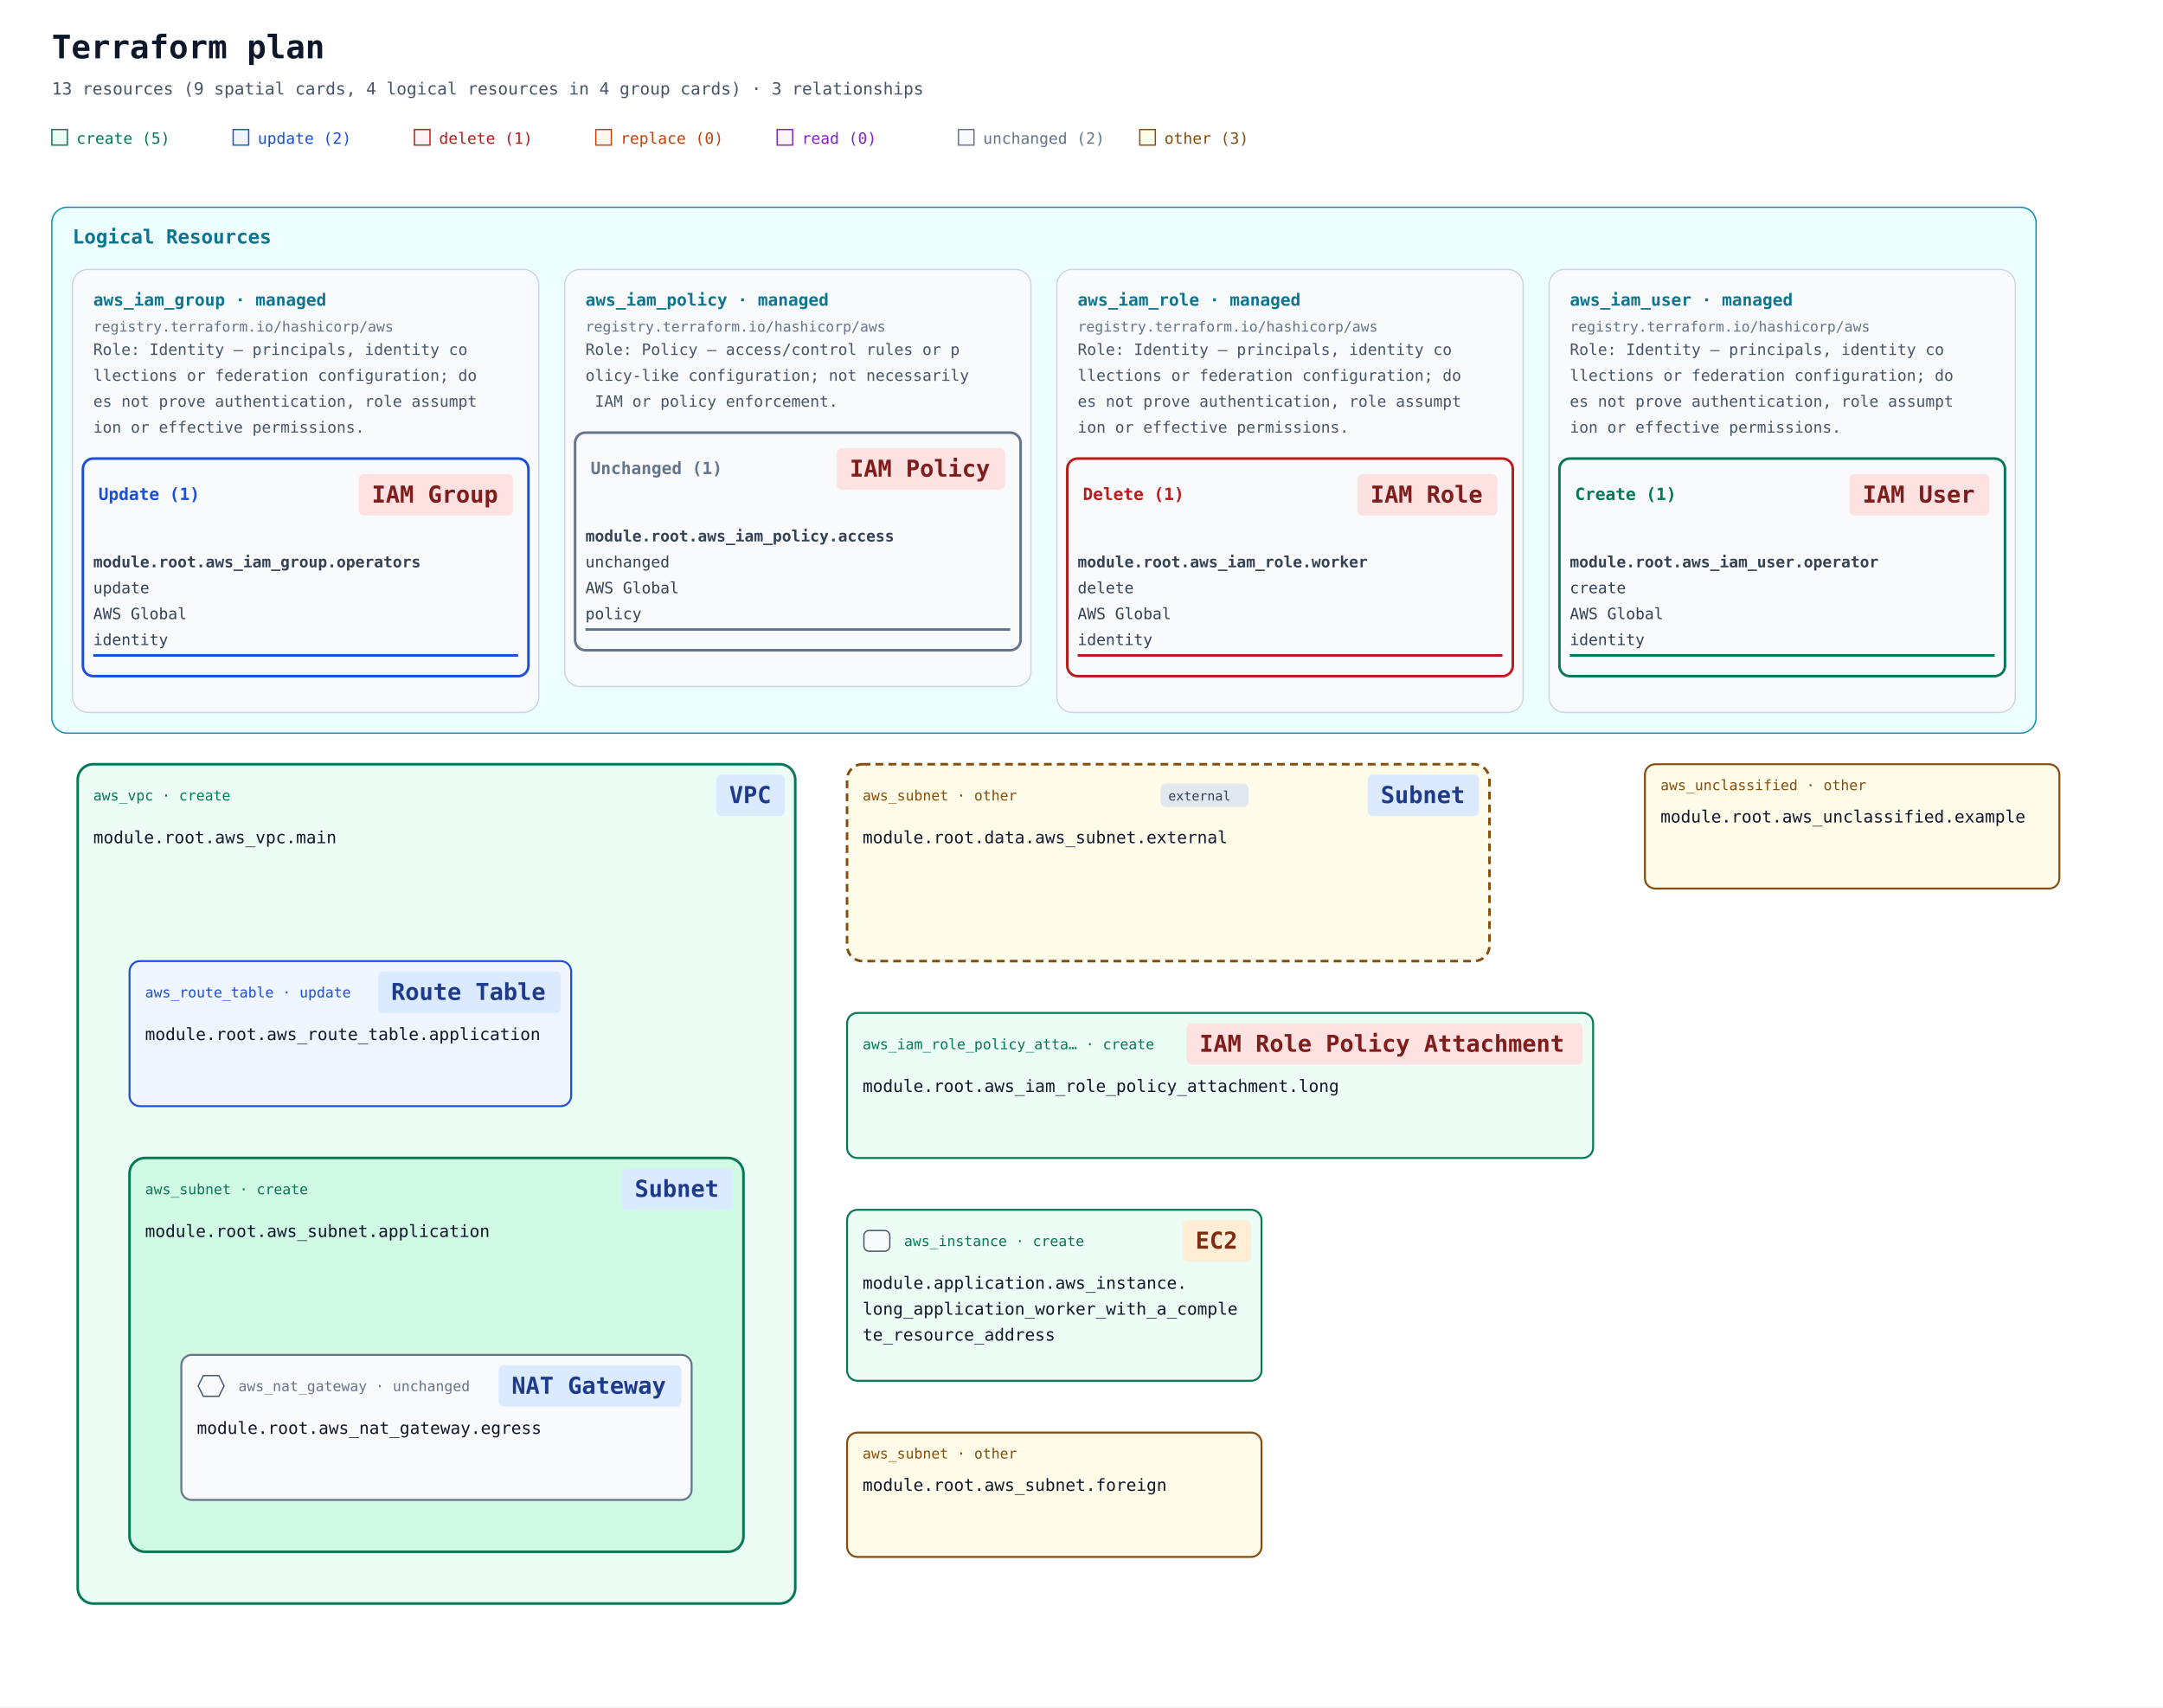
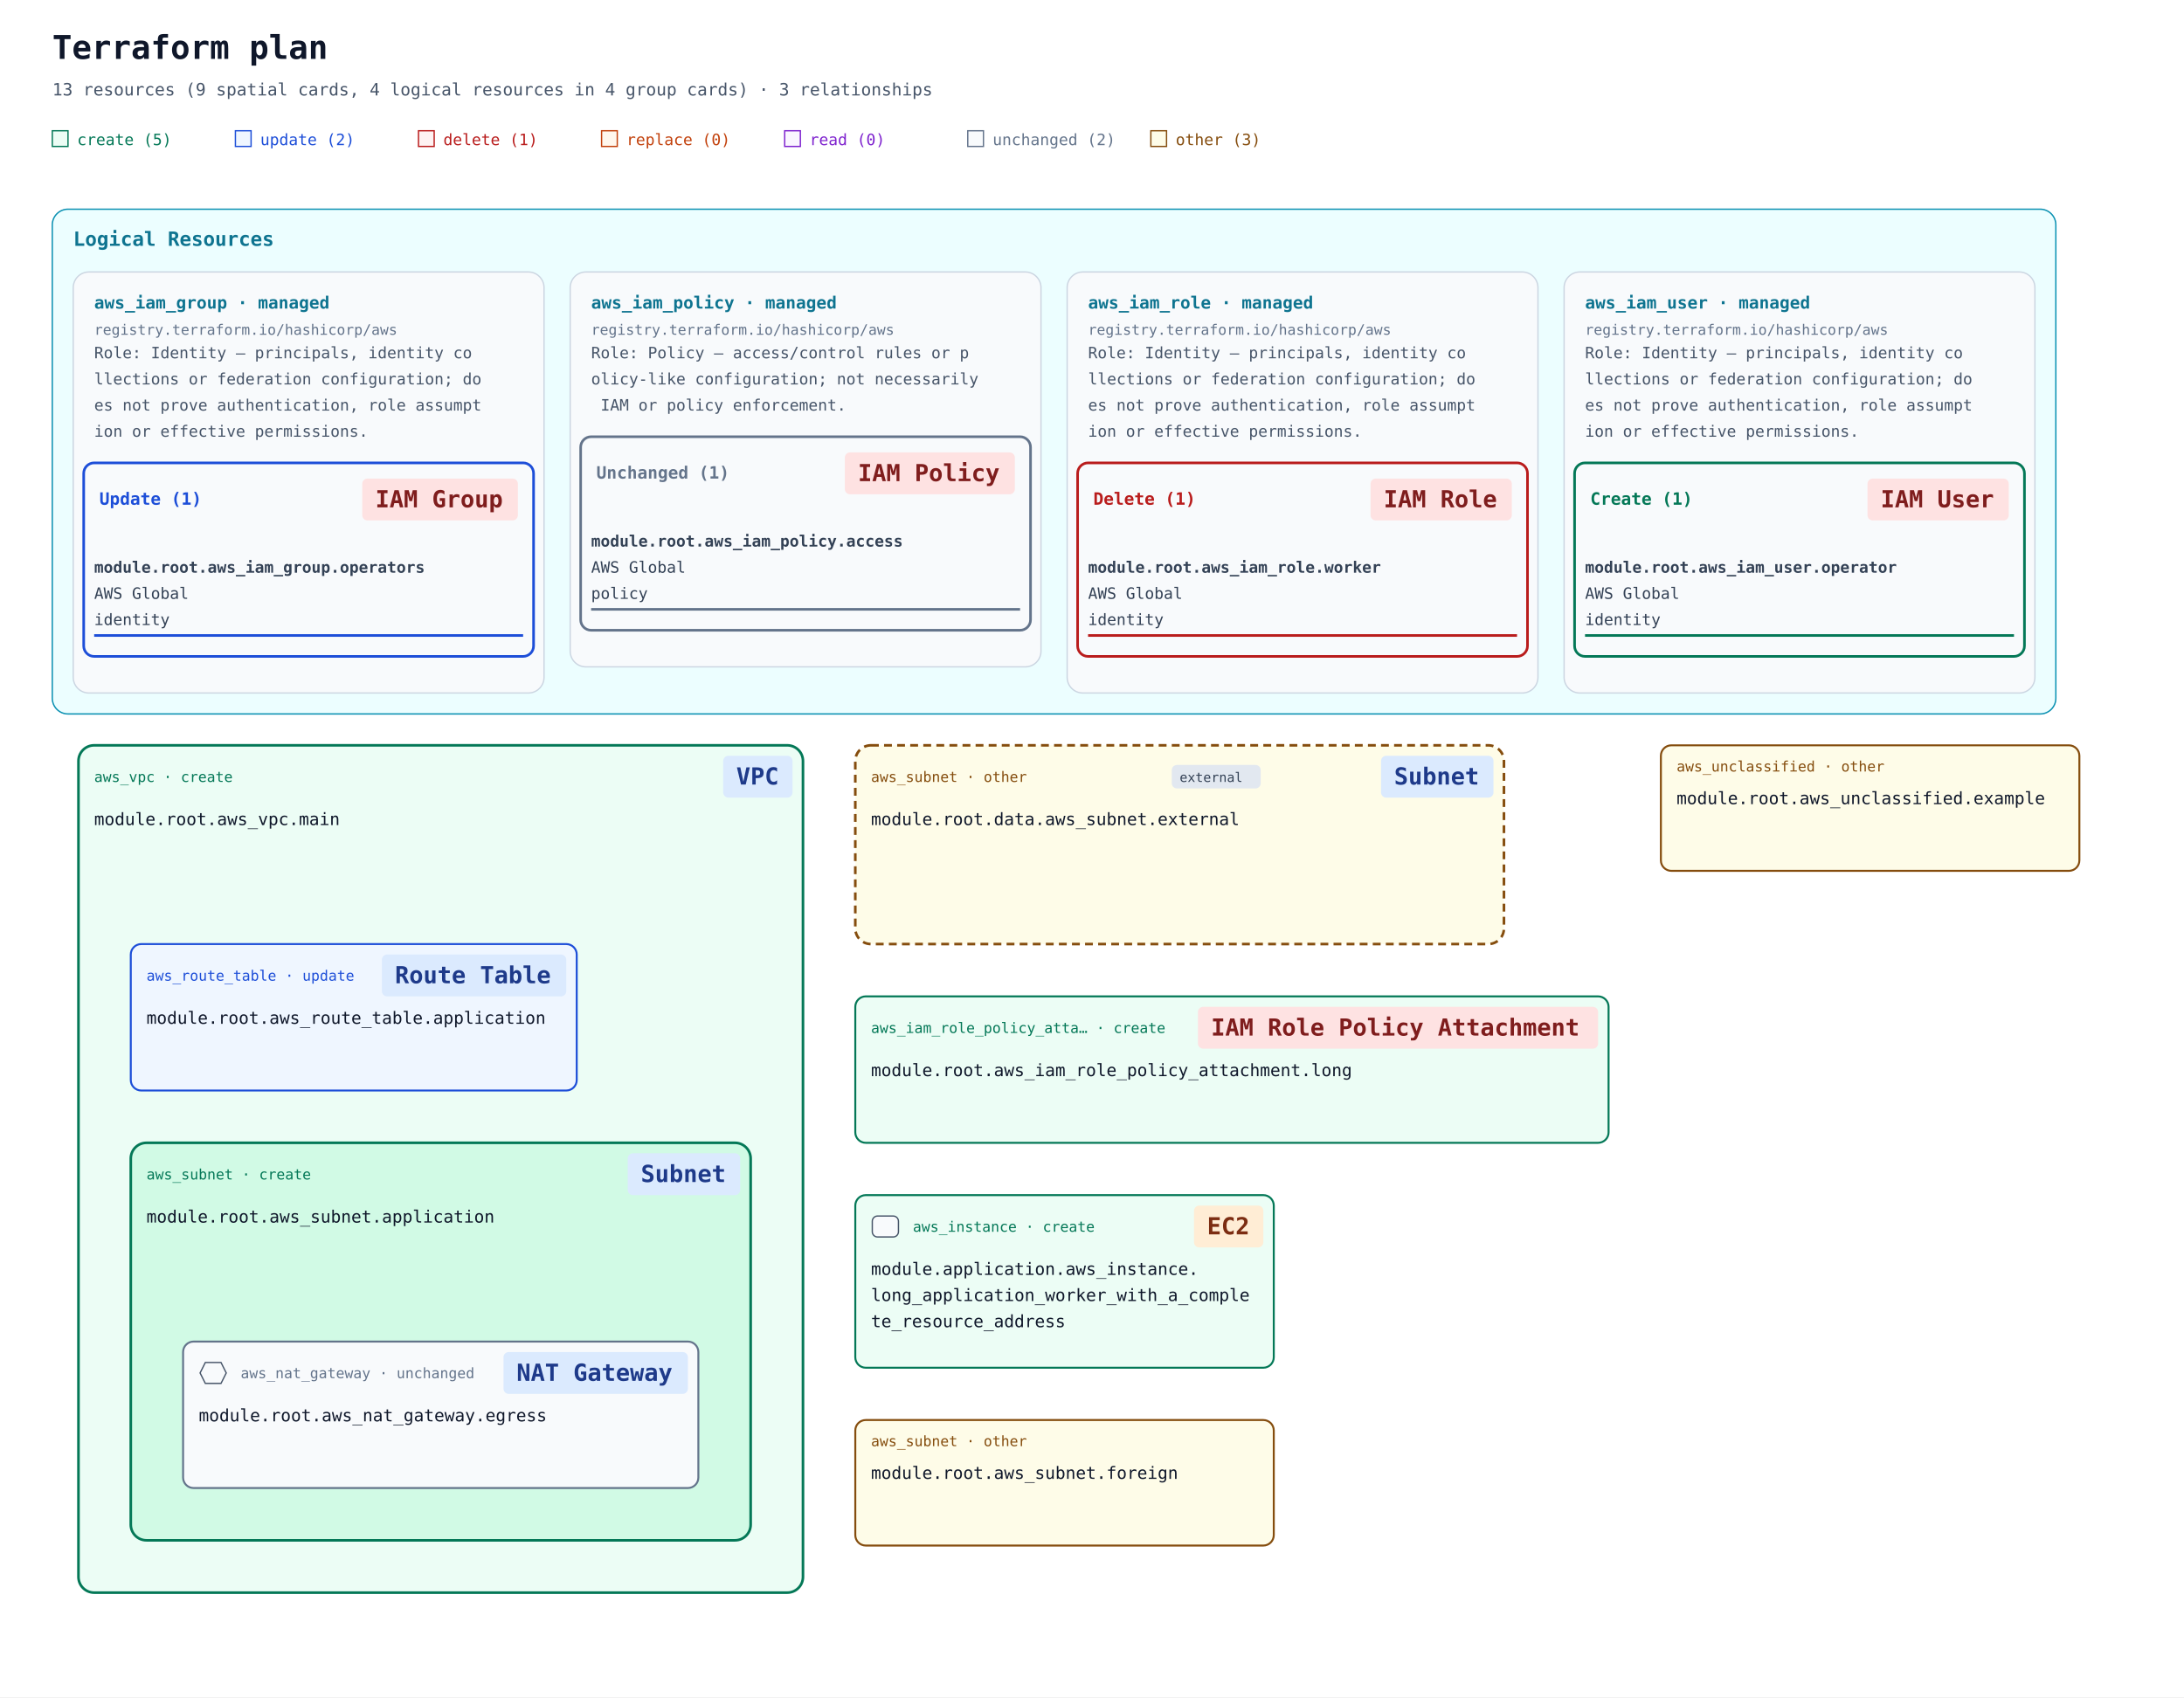
- <svg xmlns="http://www.w3.org/2000/svg" width="1670" height="1318" viewBox="0 0 1670 1318" role="img" aria-labelledby="title description">
+ <svg xmlns="http://www.w3.org/2000/svg" width="1670" height="1298" viewBox="0 0 1670 1298" role="img" aria-labelledby="title description">
  <defs>
    <marker id="arrow" viewBox="0 0 10 10" refX="9" refY="5" markerWidth="7" markerHeight="7" markerUnits="userSpaceOnUse" orient="auto-start-reverse">
      <path d="M 0 0 L 10 5 L 0 10 z" fill="#94a3b8" />
    </marker>
  </defs>
  <rect width="100%" height="100%" fill="#ffffff" />
  <g font-family="ui-monospace, SFMono-Regular, Consolas, monospace">
    <text x="40" y="45" font-size="25" font-weight="700" fill="#0f172a">Terraform plan</text>
    <text x="40" y="73" font-size="13" fill="#475569">13 resources (9 spatial cards, 4 logical resources in 4 group cards) · 3 relationships</text>
    <rect x="40" y="100" width="12" height="12" fill="#ecfdf5" stroke="#047857" />
    <text x="59" y="111" font-size="12" fill="#047857">create (5)</text>
    <rect x="180" y="100" width="12" height="12" fill="#eff6ff" stroke="#1d4ed8" />
    <text x="199" y="111" font-size="12" fill="#1d4ed8">update (2)</text>
    <rect x="320" y="100" width="12" height="12" fill="#fef2f2" stroke="#b91c1c" />
    <text x="339" y="111" font-size="12" fill="#b91c1c">delete (1)</text>
    <rect x="460" y="100" width="12" height="12" fill="#fff7ed" stroke="#c2410c" />
    <text x="479" y="111" font-size="12" fill="#c2410c">replace (0)</text>
    <rect x="600" y="100" width="12" height="12" fill="#faf5ff" stroke="#7e22ce" />
    <text x="619" y="111" font-size="12" fill="#7e22ce">read (0)</text>
    <rect x="740" y="100" width="12" height="12" fill="#f8fafc" stroke="#64748b" />
    <text x="759" y="111" font-size="12" fill="#64748b">unchanged (2)</text>
    <rect x="880" y="100" width="12" height="12" fill="#fefce8" stroke="#854d0e" />
    <text x="899" y="111" font-size="12" fill="#854d0e">other (3)</text>
    <g data-annotation-area="true">
      <g data-annotation-card="true" transform="translate(40 160)">
-         <rect width="1532" height="406" rx="12" fill="#f8fafc" stroke="#cbd5e1" />
+         <rect width="1532" height="386" rx="12" fill="#f8fafc" stroke="#cbd5e1" />
        <g data-annotation-section="Logical Resources">
-           <rect width="1532" height="406" rx="12" fill="#ecfeff" stroke="#0891b2" />
+           <rect width="1532" height="386" rx="12" fill="#ecfeff" stroke="#0891b2" />
          <text x="16" y="28" font-size="15" font-weight="700" fill="#0e7490">Logical Resources</text>
          <g data-annotation-card="true" transform="translate(16 48)">
-             <rect width="360" height="342" rx="12" fill="#f8fafc" stroke="#cbd5e1" />
+             <rect width="360" height="322" rx="12" fill="#f8fafc" stroke="#cbd5e1" />
            <g data-logical-group="true" data-provider-source="registry.terraform.io/hashicorp/aws" data-resource-type="aws_iam_group" data-mode="managed">
              <text x="16" y="28" font-size="13" font-weight="700" fill="#0e7490">aws_iam_group · managed</text>
              <text x="16" y="48" font-size="11" fill="#64748b">registry.terraform.io/hashicorp/aws</text>
              <text data-role-explanation="true" x="16" y="66" font-size="12" fill="#475569" xml:space="preserve">Role: Identity — principals, identity co</text>
              <text data-role-explanation="true" x="16" y="86" font-size="12" fill="#475569" xml:space="preserve">llections or federation configuration; do</text>
              <text data-role-explanation="true" x="16" y="106" font-size="12" fill="#475569" xml:space="preserve">es not prove authentication, role assumpt</text>
              <text data-role-explanation="true" x="16" y="126" font-size="12" fill="#475569" xml:space="preserve">ion or effective permissions.</text>
              <g data-action-section="update">
-                 <rect x="8" y="146" width="344" height="168" rx="8" fill="none" stroke="#1d4ed8" stroke-width="2" />
+                 <rect x="8" y="146" width="344" height="148" rx="8" fill="none" stroke="#1d4ed8" stroke-width="2" />
                <text data-action-heading="true" x="20" y="178" font-size="13" font-weight="700" fill="#1d4ed8" xml:space="preserve">Update (1)</text>
                <rect data-service-badge="true" data-service-category="iam" data-service-full-name="AWS Identity and Access Management" data-display-name="IAM Group" x="221" y="158" width="119" height="32" rx="4" fill="#fee2e2" />
                <text data-service-name="true" x="231" y="180" font-size="18" font-weight="700" fill="#7f1d1d" xml:space="preserve">IAM Group</text>
                <g id="resource-6177735f69616d5f67726f75702e6f70657261746f7273-current" data-architecture-id="terraform:6177735f69616d5f67726f75702e6f70657261746f7273-current" data-entity-kind="terraform" data-placement="logical" data-terraform-address="aws_iam_group.operators" data-qualified-address="module.root.aws_iam_group.operators" data-mode="managed" transform="translate(0 202)" data-role="identity">
                  <text x="16" y="28" font-size="12" fill="#334155" xml:space="preserve" font-weight="700">module.root.aws_iam_group.operators</text>
-                   <text x="16" y="48" font-size="12" fill="#334155" xml:space="preserve">update</text>
-                   <text x="16" y="68" font-size="12" fill="#334155" xml:space="preserve">AWS Global</text>
-                   <text x="16" y="88" font-size="12" fill="#334155" xml:space="preserve">identity</text>
-                   <line data-resource-underline="true" x1="16" y1="96" x2="344" y2="96" stroke="#1d4ed8" stroke-width="2" />
+                   <text x="16" y="48" font-size="12" fill="#334155" xml:space="preserve">AWS Global</text>
+                   <text x="16" y="68" font-size="12" fill="#334155" xml:space="preserve">identity</text>
+                   <line data-resource-underline="true" x1="16" y1="76" x2="344" y2="76" stroke="#1d4ed8" stroke-width="2" />
                </g>
              </g>
            </g>
          </g>
          <g data-annotation-card="true" transform="translate(396 48)">
-             <rect width="360" height="322" rx="12" fill="#f8fafc" stroke="#cbd5e1" />
+             <rect width="360" height="302" rx="12" fill="#f8fafc" stroke="#cbd5e1" />
            <g data-logical-group="true" data-provider-source="registry.terraform.io/hashicorp/aws" data-resource-type="aws_iam_policy" data-mode="managed">
              <text x="16" y="28" font-size="13" font-weight="700" fill="#0e7490">aws_iam_policy · managed</text>
              <text x="16" y="48" font-size="11" fill="#64748b">registry.terraform.io/hashicorp/aws</text>
              <text data-role-explanation="true" x="16" y="66" font-size="12" fill="#475569" xml:space="preserve">Role: Policy — access/control rules or p</text>
              <text data-role-explanation="true" x="16" y="86" font-size="12" fill="#475569" xml:space="preserve">olicy-like configuration; not necessarily</text>
              <text data-role-explanation="true" x="16" y="106" font-size="12" fill="#475569" xml:space="preserve"> IAM or policy enforcement.</text>
              <g data-action-section="unchanged">
-                 <rect x="8" y="126" width="344" height="168" rx="8" fill="none" stroke="#64748b" stroke-width="2" />
+                 <rect x="8" y="126" width="344" height="148" rx="8" fill="none" stroke="#64748b" stroke-width="2" />
                <text data-action-heading="true" x="20" y="158" font-size="13" font-weight="700" fill="#64748b" xml:space="preserve">Unchanged (1)</text>
                <rect data-service-badge="true" data-service-category="iam" data-service-full-name="AWS Identity and Access Management" data-display-name="IAM Policy" x="210" y="138" width="130" height="32" rx="4" fill="#fee2e2" />
                <text data-service-name="true" x="220" y="160" font-size="18" font-weight="700" fill="#7f1d1d" xml:space="preserve">IAM Policy</text>
                <g id="resource-6177735f69616d5f706f6c6963792e616363657373-current" data-architecture-id="terraform:6177735f69616d5f706f6c6963792e616363657373-current" data-entity-kind="terraform" data-placement="logical" data-terraform-address="aws_iam_policy.access" data-qualified-address="module.root.aws_iam_policy.access" data-mode="managed" transform="translate(0 182)" data-role="policy">
                  <text x="16" y="28" font-size="12" fill="#334155" xml:space="preserve" font-weight="700">module.root.aws_iam_policy.access</text>
-                   <text x="16" y="48" font-size="12" fill="#334155" xml:space="preserve">unchanged</text>
-                   <text x="16" y="68" font-size="12" fill="#334155" xml:space="preserve">AWS Global</text>
-                   <text x="16" y="88" font-size="12" fill="#334155" xml:space="preserve">policy</text>
-                   <line data-resource-underline="true" x1="16" y1="96" x2="344" y2="96" stroke="#64748b" stroke-width="2" />
+                   <text x="16" y="48" font-size="12" fill="#334155" xml:space="preserve">AWS Global</text>
+                   <text x="16" y="68" font-size="12" fill="#334155" xml:space="preserve">policy</text>
+                   <line data-resource-underline="true" x1="16" y1="76" x2="344" y2="76" stroke="#64748b" stroke-width="2" />
                </g>
              </g>
            </g>
          </g>
          <g data-annotation-card="true" transform="translate(776 48)">
-             <rect width="360" height="342" rx="12" fill="#f8fafc" stroke="#cbd5e1" />
+             <rect width="360" height="322" rx="12" fill="#f8fafc" stroke="#cbd5e1" />
            <g data-logical-group="true" data-provider-source="registry.terraform.io/hashicorp/aws" data-resource-type="aws_iam_role" data-mode="managed">
              <text x="16" y="28" font-size="13" font-weight="700" fill="#0e7490">aws_iam_role · managed</text>
              <text x="16" y="48" font-size="11" fill="#64748b">registry.terraform.io/hashicorp/aws</text>
              <text data-role-explanation="true" x="16" y="66" font-size="12" fill="#475569" xml:space="preserve">Role: Identity — principals, identity co</text>
              <text data-role-explanation="true" x="16" y="86" font-size="12" fill="#475569" xml:space="preserve">llections or federation configuration; do</text>
              <text data-role-explanation="true" x="16" y="106" font-size="12" fill="#475569" xml:space="preserve">es not prove authentication, role assumpt</text>
              <text data-role-explanation="true" x="16" y="126" font-size="12" fill="#475569" xml:space="preserve">ion or effective permissions.</text>
              <g data-action-section="delete">
-                 <rect x="8" y="146" width="344" height="168" rx="8" fill="none" stroke="#b91c1c" stroke-width="2" />
+                 <rect x="8" y="146" width="344" height="148" rx="8" fill="none" stroke="#b91c1c" stroke-width="2" />
                <text data-action-heading="true" x="20" y="178" font-size="13" font-weight="700" fill="#b91c1c" xml:space="preserve">Delete (1)</text>
                <rect data-service-badge="true" data-service-category="iam" data-service-full-name="AWS Identity and Access Management" data-display-name="IAM Role" x="232" y="158" width="108" height="32" rx="4" fill="#fee2e2" />
                <text data-service-name="true" x="242" y="180" font-size="18" font-weight="700" fill="#7f1d1d" xml:space="preserve">IAM Role</text>
                <g id="resource-6177735f69616d5f726f6c652e776f726b6572-current" data-architecture-id="terraform:6177735f69616d5f726f6c652e776f726b6572-current" data-entity-kind="terraform" data-placement="logical" data-terraform-address="aws_iam_role.worker" data-qualified-address="module.root.aws_iam_role.worker" data-mode="managed" transform="translate(0 202)" data-role="identity">
                  <text x="16" y="28" font-size="12" fill="#334155" xml:space="preserve" font-weight="700">module.root.aws_iam_role.worker</text>
-                   <text x="16" y="48" font-size="12" fill="#334155" xml:space="preserve">delete</text>
-                   <text x="16" y="68" font-size="12" fill="#334155" xml:space="preserve">AWS Global</text>
-                   <text x="16" y="88" font-size="12" fill="#334155" xml:space="preserve">identity</text>
-                   <line data-resource-underline="true" x1="16" y1="96" x2="344" y2="96" stroke="#b91c1c" stroke-width="2" />
+                   <text x="16" y="48" font-size="12" fill="#334155" xml:space="preserve">AWS Global</text>
+                   <text x="16" y="68" font-size="12" fill="#334155" xml:space="preserve">identity</text>
+                   <line data-resource-underline="true" x1="16" y1="76" x2="344" y2="76" stroke="#b91c1c" stroke-width="2" />
                </g>
              </g>
            </g>
          </g>
          <g data-annotation-card="true" transform="translate(1156 48)">
-             <rect width="360" height="342" rx="12" fill="#f8fafc" stroke="#cbd5e1" />
+             <rect width="360" height="322" rx="12" fill="#f8fafc" stroke="#cbd5e1" />
            <g data-logical-group="true" data-provider-source="registry.terraform.io/hashicorp/aws" data-resource-type="aws_iam_user" data-mode="managed">
              <text x="16" y="28" font-size="13" font-weight="700" fill="#0e7490">aws_iam_user · managed</text>
              <text x="16" y="48" font-size="11" fill="#64748b">registry.terraform.io/hashicorp/aws</text>
              <text data-role-explanation="true" x="16" y="66" font-size="12" fill="#475569" xml:space="preserve">Role: Identity — principals, identity co</text>
              <text data-role-explanation="true" x="16" y="86" font-size="12" fill="#475569" xml:space="preserve">llections or federation configuration; do</text>
              <text data-role-explanation="true" x="16" y="106" font-size="12" fill="#475569" xml:space="preserve">es not prove authentication, role assumpt</text>
              <text data-role-explanation="true" x="16" y="126" font-size="12" fill="#475569" xml:space="preserve">ion or effective permissions.</text>
              <g data-action-section="create">
-                 <rect x="8" y="146" width="344" height="168" rx="8" fill="none" stroke="#047857" stroke-width="2" />
+                 <rect x="8" y="146" width="344" height="148" rx="8" fill="none" stroke="#047857" stroke-width="2" />
                <text data-action-heading="true" x="20" y="178" font-size="13" font-weight="700" fill="#047857" xml:space="preserve">Create (1)</text>
                <rect data-service-badge="true" data-service-category="iam" data-service-full-name="AWS Identity and Access Management" data-display-name="IAM User" x="232" y="158" width="108" height="32" rx="4" fill="#fee2e2" />
                <text data-service-name="true" x="242" y="180" font-size="18" font-weight="700" fill="#7f1d1d" xml:space="preserve">IAM User</text>
                <g id="resource-6177735f69616d5f757365722e6f70657261746f72-current" data-architecture-id="terraform:6177735f69616d5f757365722e6f70657261746f72-current" data-entity-kind="terraform" data-placement="logical" data-terraform-address="aws_iam_user.operator" data-qualified-address="module.root.aws_iam_user.operator" data-mode="managed" transform="translate(0 202)" data-role="identity">
                  <text x="16" y="28" font-size="12" fill="#334155" xml:space="preserve" font-weight="700">module.root.aws_iam_user.operator</text>
-                   <text x="16" y="48" font-size="12" fill="#334155" xml:space="preserve">create</text>
-                   <text x="16" y="68" font-size="12" fill="#334155" xml:space="preserve">AWS Global</text>
-                   <text x="16" y="88" font-size="12" fill="#334155" xml:space="preserve">identity</text>
-                   <line data-resource-underline="true" x1="16" y1="96" x2="344" y2="96" stroke="#047857" stroke-width="2" />
+                   <text x="16" y="48" font-size="12" fill="#334155" xml:space="preserve">AWS Global</text>
+                   <text x="16" y="68" font-size="12" fill="#334155" xml:space="preserve">identity</text>
+                   <line data-resource-underline="true" x1="16" y1="76" x2="344" y2="76" stroke="#047857" stroke-width="2" />
                </g>
              </g>
            </g>
          </g>
        </g>
      </g>
    </g>
-     <g data-architecture="true" transform="translate(0 430)">
+     <g data-architecture="true" transform="translate(0 410)">
      <g data-container="resource-6177735f7670632e6d61696e-current">
        <rect x="60" y="160" width="554" height="648" rx="12" fill="#ecfdf5" stroke="#047857" stroke-width="2" data-mode="managed" />
      </g>
      <g data-container="resource-6177735f7375626e65742e6170706c69636174696f6e-current">
        <rect x="100" y="464" width="474" height="304" rx="12" fill="#d1fae5" stroke="#047857" stroke-width="2" data-mode="managed" />
      </g>
      <g data-container="resource-646174612e6177735f7375626e65742e65787465726e616c-current">
        <rect x="654" y="160" width="496" height="152" rx="12" fill="#fefce8" stroke="#854d0e" stroke-width="2" data-mode="data" stroke-dasharray="6 4" />
      </g>
      <g data-edge-kind="containment" data-source="resource-6177735f7375626e65742e6170706c69636174696f6e-current" data-target="resource-6177735f6e61745f676174657761792e656772657373-current" />
      <g data-edge-kind="containment" data-source="resource-6177735f7670632e6d61696e-current" data-target="resource-6177735f726f7574655f7461626c652e6170706c69636174696f6e-current" />
      <g data-edge-kind="containment" data-source="resource-6177735f7670632e6d61696e-current" data-target="resource-6177735f7375626e65742e6170706c69636174696f6e-current" />
      <g id="resource-6177735f69616d5f726f6c655f706f6c6963795f6174746163686d656e742e6c6f6e67-current" data-architecture-id="terraform:6177735f69616d5f726f6c655f706f6c6963795f6174746163686d656e742e6c6f6e67-current" data-qualified-address="module.root.aws_iam_role_policy_attachment.long" data-terraform-address="aws_iam_role_policy_attachment.long">
        <rect x="654" y="352" width="576" height="112" rx="8" fill="#ecfdf5" stroke="#047857" stroke-width="1.5" data-mode="managed" />
        <text x="666" y="380" font-size="11" fill="#047857">aws_iam_role_policy_atta… · create</text>
        <rect data-service-badge="true" data-service-category="iam" data-service-full-name="AWS Identity and Access Management" data-display-name="IAM Role Policy Attachment" x="916" y="360" width="306" height="32" rx="4" fill="#fee2e2" />
        <text data-service-name="true" x="926" y="382" font-size="18" font-weight="700" fill="#7f1d1d" xml:space="preserve">IAM Role Policy Attachment</text>
        <text x="666" y="413" font-size="13" fill="#0f172a" xml:space="preserve">module.root.aws_iam_role_policy_attachment.long</text>
        <text x="666" y="452" font-size="10" fill="#64748b" />
      </g>
      <g id="resource-6177735f6e61745f676174657761792e656772657373-current" data-architecture-id="terraform:6177735f6e61745f676174657761792e656772657373-current" data-qualified-address="module.root.aws_nat_gateway.egress" data-terraform-address="aws_nat_gateway.egress">
        <rect x="140" y="616" width="394" height="112" rx="8" fill="#f8fafc" stroke="#64748b" stroke-width="1.5" data-mode="managed" />
        <text x="184" y="644" font-size="11" fill="#64748b">aws_nat_gateway · unchanged</text>
        <rect data-service-badge="true" data-service-category="network" data-service-full-name="Amazon VPC" data-display-name="NAT Gateway" x="385" y="624" width="141" height="32" rx="4" fill="#dbeafe" />
        <text data-service-name="true" x="395" y="646" font-size="18" font-weight="700" fill="#1e3a8a" xml:space="preserve">NAT Gateway</text>
        <g data-role-shape="network" transform="translate(152 631)" role="img" aria-label="Visual role: network" pointer-events="none" fill="#f8fafc" stroke="#475569" stroke-width="1">
          <path d="M5 1 H17 L21 9 L17 17 H5 L1 9 Z" />
        </g>
        <text x="152" y="677" font-size="13" fill="#0f172a" xml:space="preserve">module.root.aws_nat_gateway.egress</text>
        <text x="152" y="716" font-size="10" fill="#64748b" />
      </g>
      <g id="resource-6177735f726f7574655f7461626c652e6170706c69636174696f6e-current" data-architecture-id="terraform:6177735f726f7574655f7461626c652e6170706c69636174696f6e-current" data-qualified-address="module.root.aws_route_table.application" data-terraform-address="aws_route_table.application">
        <rect x="100" y="312" width="341" height="112" rx="8" fill="#eff6ff" stroke="#1d4ed8" stroke-width="1.5" data-mode="managed" />
        <text x="112" y="340" font-size="11" fill="#1d4ed8">aws_route_table · update</text>
        <rect data-service-badge="true" data-service-category="network" data-service-full-name="Amazon VPC" data-display-name="Route Table" x="292" y="320" width="141" height="32" rx="4" fill="#dbeafe" />
        <text data-service-name="true" x="302" y="342" font-size="18" font-weight="700" fill="#1e3a8a" xml:space="preserve">Route Table</text>
        <text x="112" y="373" font-size="13" fill="#0f172a" xml:space="preserve">module.root.aws_route_table.application</text>
        <text x="112" y="412" font-size="10" fill="#64748b" />
      </g>
      <g id="resource-6177735f7375626e65742e6170706c69636174696f6e-current" data-architecture-id="terraform:6177735f7375626e65742e6170706c69636174696f6e-current" data-qualified-address="module.root.aws_subnet.application" data-terraform-address="aws_subnet.application">
        <text x="112" y="492" font-size="11" fill="#047857">aws_subnet · create</text>
        <rect data-service-badge="true" data-service-category="network" data-service-full-name="Amazon VPC" data-display-name="Subnet" x="480" y="472" width="86" height="32" rx="4" fill="#dbeafe" />
        <text data-service-name="true" x="490" y="494" font-size="18" font-weight="700" fill="#1e3a8a" xml:space="preserve">Subnet</text>
        <text x="112" y="525" font-size="13" fill="#0f172a" xml:space="preserve">module.root.aws_subnet.application</text>
        <text x="112" y="564" font-size="10" fill="#64748b" />
      </g>
      <g id="resource-6177735f7375626e65742e666f726569676e-current" data-architecture-id="terraform:6177735f7375626e65742e666f726569676e-current" data-qualified-address="module.root.aws_subnet.foreign" data-terraform-address="aws_subnet.foreign">
        <rect x="654" y="676" width="320" height="96" rx="8" fill="#fefce8" stroke="#854d0e" stroke-width="1.5" data-mode="managed" />
        <text x="666" y="696" font-size="11" fill="#854d0e">aws_subnet · other</text>
        <text x="666" y="721" font-size="13" fill="#0f172a" xml:space="preserve">module.root.aws_subnet.foreign</text>
        <text x="666" y="760" font-size="10" fill="#64748b" />
      </g>
      <g id="resource-6177735f756e636c61737369666965642e6578616d706c65-current" data-architecture-id="terraform:6177735f756e636c61737369666965642e6578616d706c65-current" data-qualified-address="module.root.aws_unclassified.example" data-terraform-address="aws_unclassified.example">
        <rect x="1270" y="160" width="320" height="96" rx="8" fill="#fefce8" stroke="#854d0e" stroke-width="1.5" data-mode="managed" />
        <text x="1282" y="180" font-size="11" fill="#854d0e">aws_unclassified · other</text>
        <text x="1282" y="205" font-size="13" fill="#0f172a" xml:space="preserve">module.root.aws_unclassified.example</text>
        <text x="1282" y="244" font-size="10" fill="#64748b" />
      </g>
      <g id="resource-6177735f7670632e6d61696e-current" data-architecture-id="terraform:6177735f7670632e6d61696e-current" data-qualified-address="module.root.aws_vpc.main" data-terraform-address="aws_vpc.main">
        <text x="72" y="188" font-size="11" fill="#047857">aws_vpc · create</text>
        <rect data-service-badge="true" data-service-category="network" data-service-full-name="Amazon VPC" data-display-name="VPC" x="553" y="168" width="53" height="32" rx="4" fill="#dbeafe" />
        <text data-service-name="true" x="563" y="190" font-size="18" font-weight="700" fill="#1e3a8a" xml:space="preserve">VPC</text>
        <text x="72" y="221" font-size="13" fill="#0f172a" xml:space="preserve">module.root.aws_vpc.main</text>
        <text x="72" y="260" font-size="10" fill="#64748b" />
      </g>
      <g id="resource-646174612e6177735f7375626e65742e65787465726e616c-current" data-architecture-id="terraform:646174612e6177735f7375626e65742e65787465726e616c-current" data-qualified-address="module.root.data.aws_subnet.external" data-terraform-address="data.aws_subnet.external">
        <g data-external="true">
          <rect x="896" y="175" width="68" height="18" rx="4" fill="#e2e8f0" />
          <text x="902" y="188" font-size="10" fill="#334155">external</text>
        </g>
        <text x="666" y="188" font-size="11" fill="#854d0e">aws_subnet · other</text>
        <rect data-service-badge="true" data-service-category="network" data-service-full-name="Amazon VPC" data-display-name="Subnet" x="1056" y="168" width="86" height="32" rx="4" fill="#dbeafe" />
        <text data-service-name="true" x="1066" y="190" font-size="18" font-weight="700" fill="#1e3a8a" xml:space="preserve">Subnet</text>
        <text x="666" y="221" font-size="13" fill="#0f172a" xml:space="preserve">module.root.data.aws_subnet.external</text>
        <text x="666" y="260" font-size="10" fill="#64748b" />
      </g>
      <g id="resource-6d6f64756c652e6170706c69636174696f6e2e6177735f696e7374616e63652e6c6f6e675f6170706c69636174696f6e5f776f726b65725f776974685f615f636f6d706c6574655f7265736f757263655f61646472657373-current" data-architecture-id="terraform:6d6f64756c652e6170706c69636174696f6e2e6177735f696e7374616e63652e6c6f6e675f6170706c69636174696f6e5f776f726b65725f776974685f615f636f6d706c6574655f7265736f757263655f61646472657373-current" data-qualified-address="module.application.aws_instance.long_application_worker_with_a_complete_resource_address" data-terraform-address="module.application.aws_instance.long_application_worker_with_a_complete_resource_address">
        <rect x="654" y="504" width="320" height="132" rx="8" fill="#ecfdf5" stroke="#047857" stroke-width="1.5" data-mode="managed" />
        <text x="698" y="532" font-size="11" fill="#047857">aws_instance · create</text>
        <rect data-service-badge="true" data-service-category="compute" data-service-full-name="Amazon EC2" data-display-name="EC2" x="913" y="512" width="53" height="32" rx="4" fill="#ffedd5" />
        <text data-service-name="true" x="923" y="534" font-size="18" font-weight="700" fill="#7c2d12" xml:space="preserve">EC2</text>
        <g data-role-shape="execution" transform="translate(666 519)" role="img" aria-label="Visual role: execution" pointer-events="none" fill="#f8fafc" stroke="#475569" stroke-width="1">
          <rect x="1" y="1" width="20" height="16" rx="4" />
        </g>
        <text x="666" y="565" font-size="13" fill="#0f172a" xml:space="preserve">module.application.aws_instance.</text>
        <text x="666" y="585" font-size="13" fill="#0f172a" xml:space="preserve">long_application_worker_with_a_comple</text>
        <text x="666" y="605" font-size="13" fill="#0f172a" xml:space="preserve">te_resource_address</text>
        <text x="666" y="624" font-size="10" fill="#64748b" />
      </g>
    </g>
  </g>
</svg>
